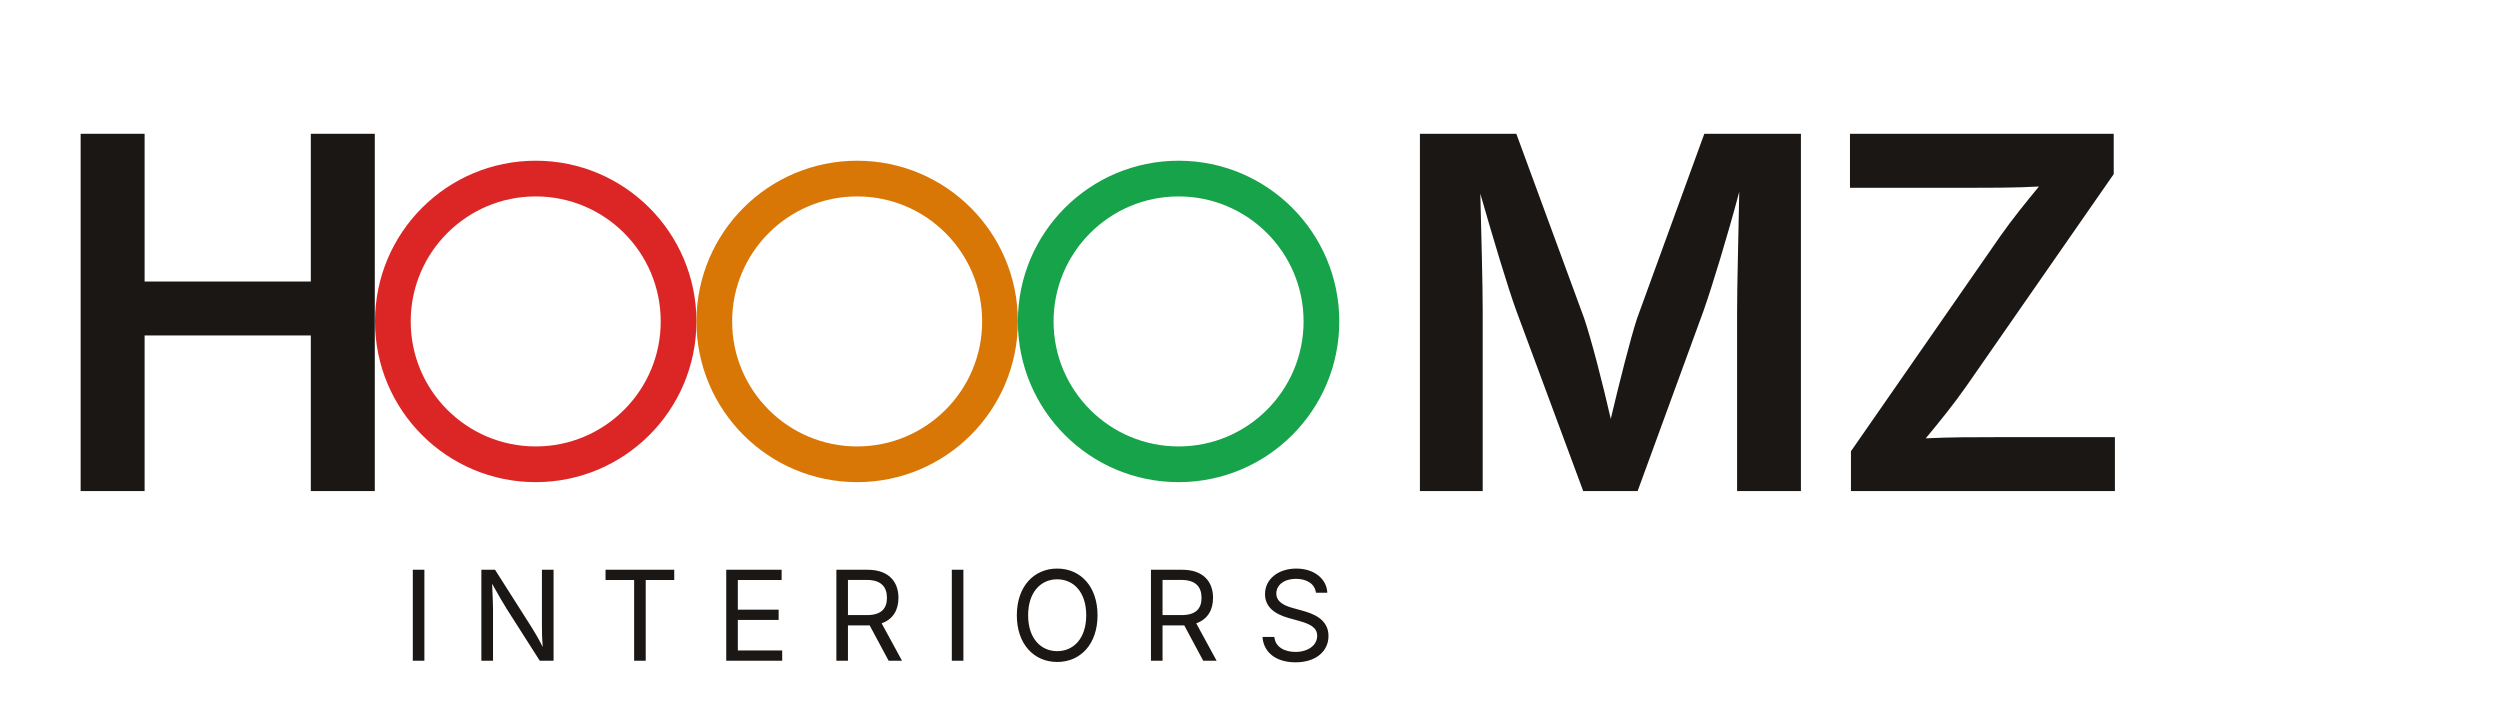
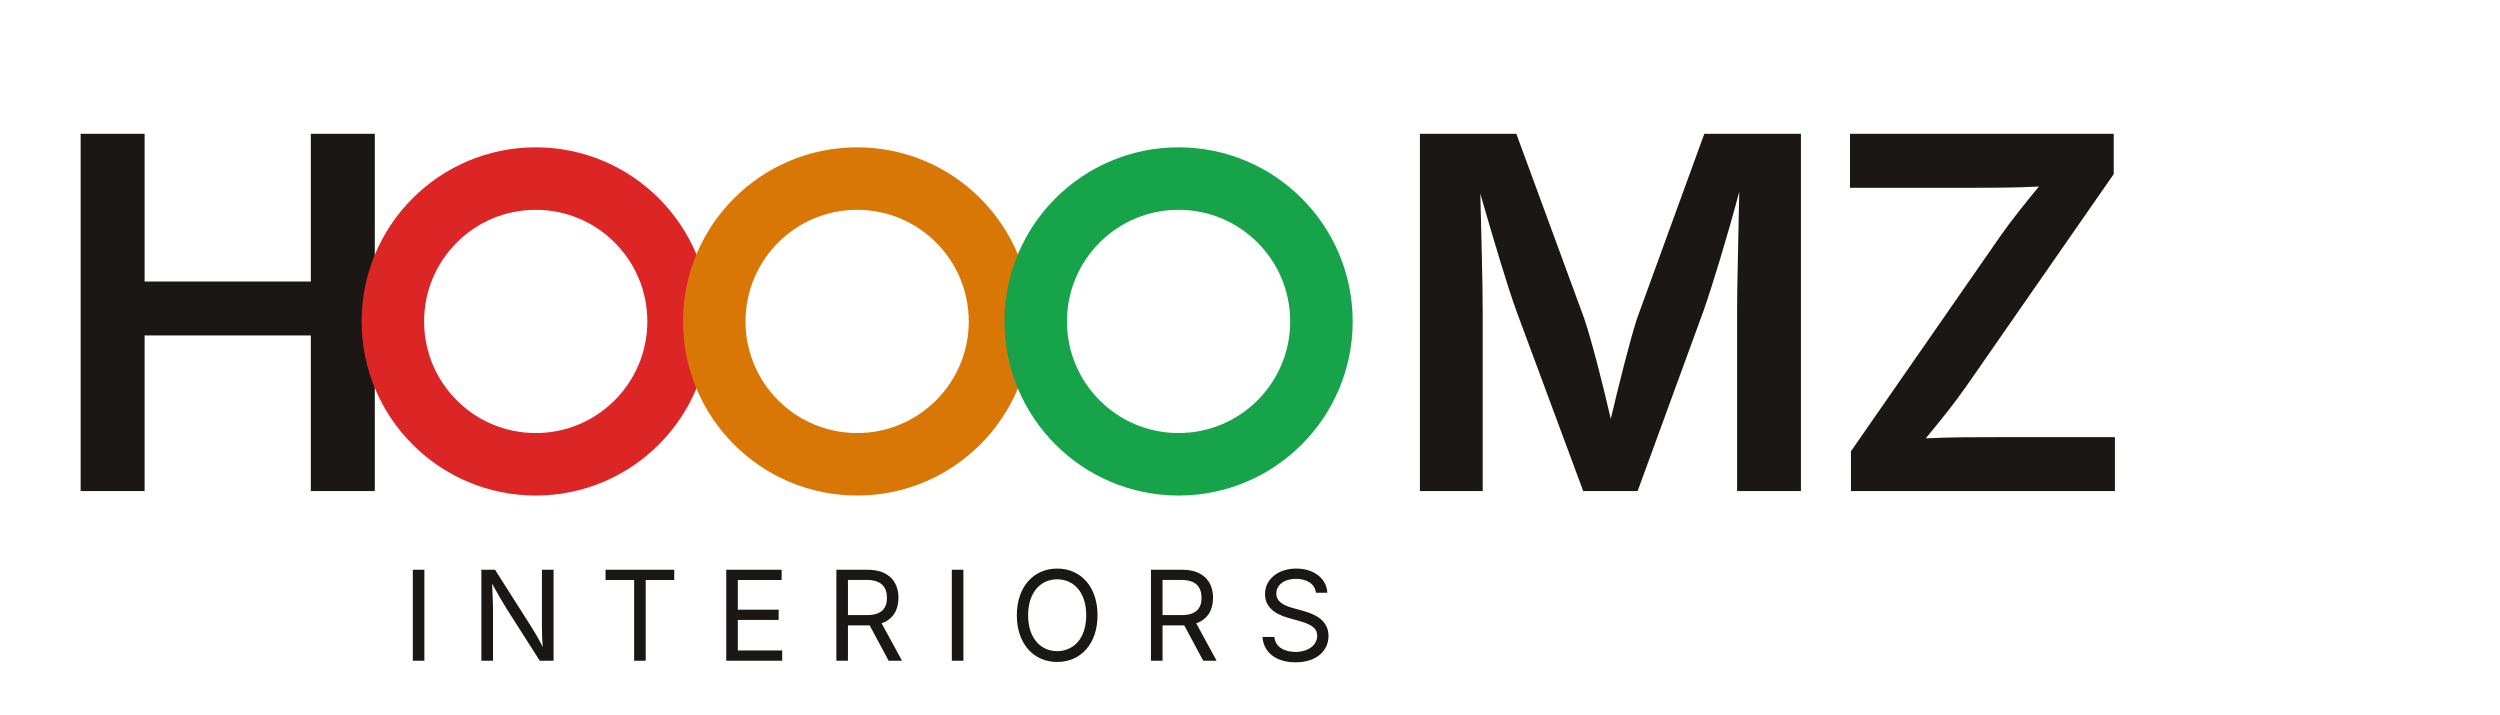
<svg xmlns="http://www.w3.org/2000/svg" viewBox="0 0 560 160">
  <text x="10" y="110" font-family="'Figtree', 'Inter', Arial, Helvetica, sans-serif" font-size="110" font-weight="600" fill="#1A1714" letter-spacing="-0.03em">H</text>
-   <circle cx="120" cy="72" r="32" fill="none" stroke="#DC2626" stroke-width="8" />
-   <circle cx="192" cy="72" r="32" fill="none" stroke="#D97706" stroke-width="8" />
-   <circle cx="264" cy="72" r="32" fill="none" stroke="#16A34A" stroke-width="8" />
+   <circle cx="120" cy="72" r="32" fill="none" stroke="#DC2626" stroke-width="14" />
+   <circle cx="192" cy="72" r="32" fill="none" stroke="#D97706" stroke-width="14" />
+   <circle cx="264" cy="72" r="32" fill="none" stroke="#16A34A" stroke-width="14" />
  <text x="310" y="110" font-family="'Figtree', 'Inter', Arial, Helvetica, sans-serif" font-size="110" font-weight="600" fill="#1A1714" letter-spacing="-0.03em">MZ</text>
  <text x="90" y="148" font-family="'Figtree', 'Inter', Arial, Helvetica, sans-serif" font-size="28" font-weight="400" fill="#1A1714" letter-spacing="0.28em">INTERIORS</text>
</svg>
